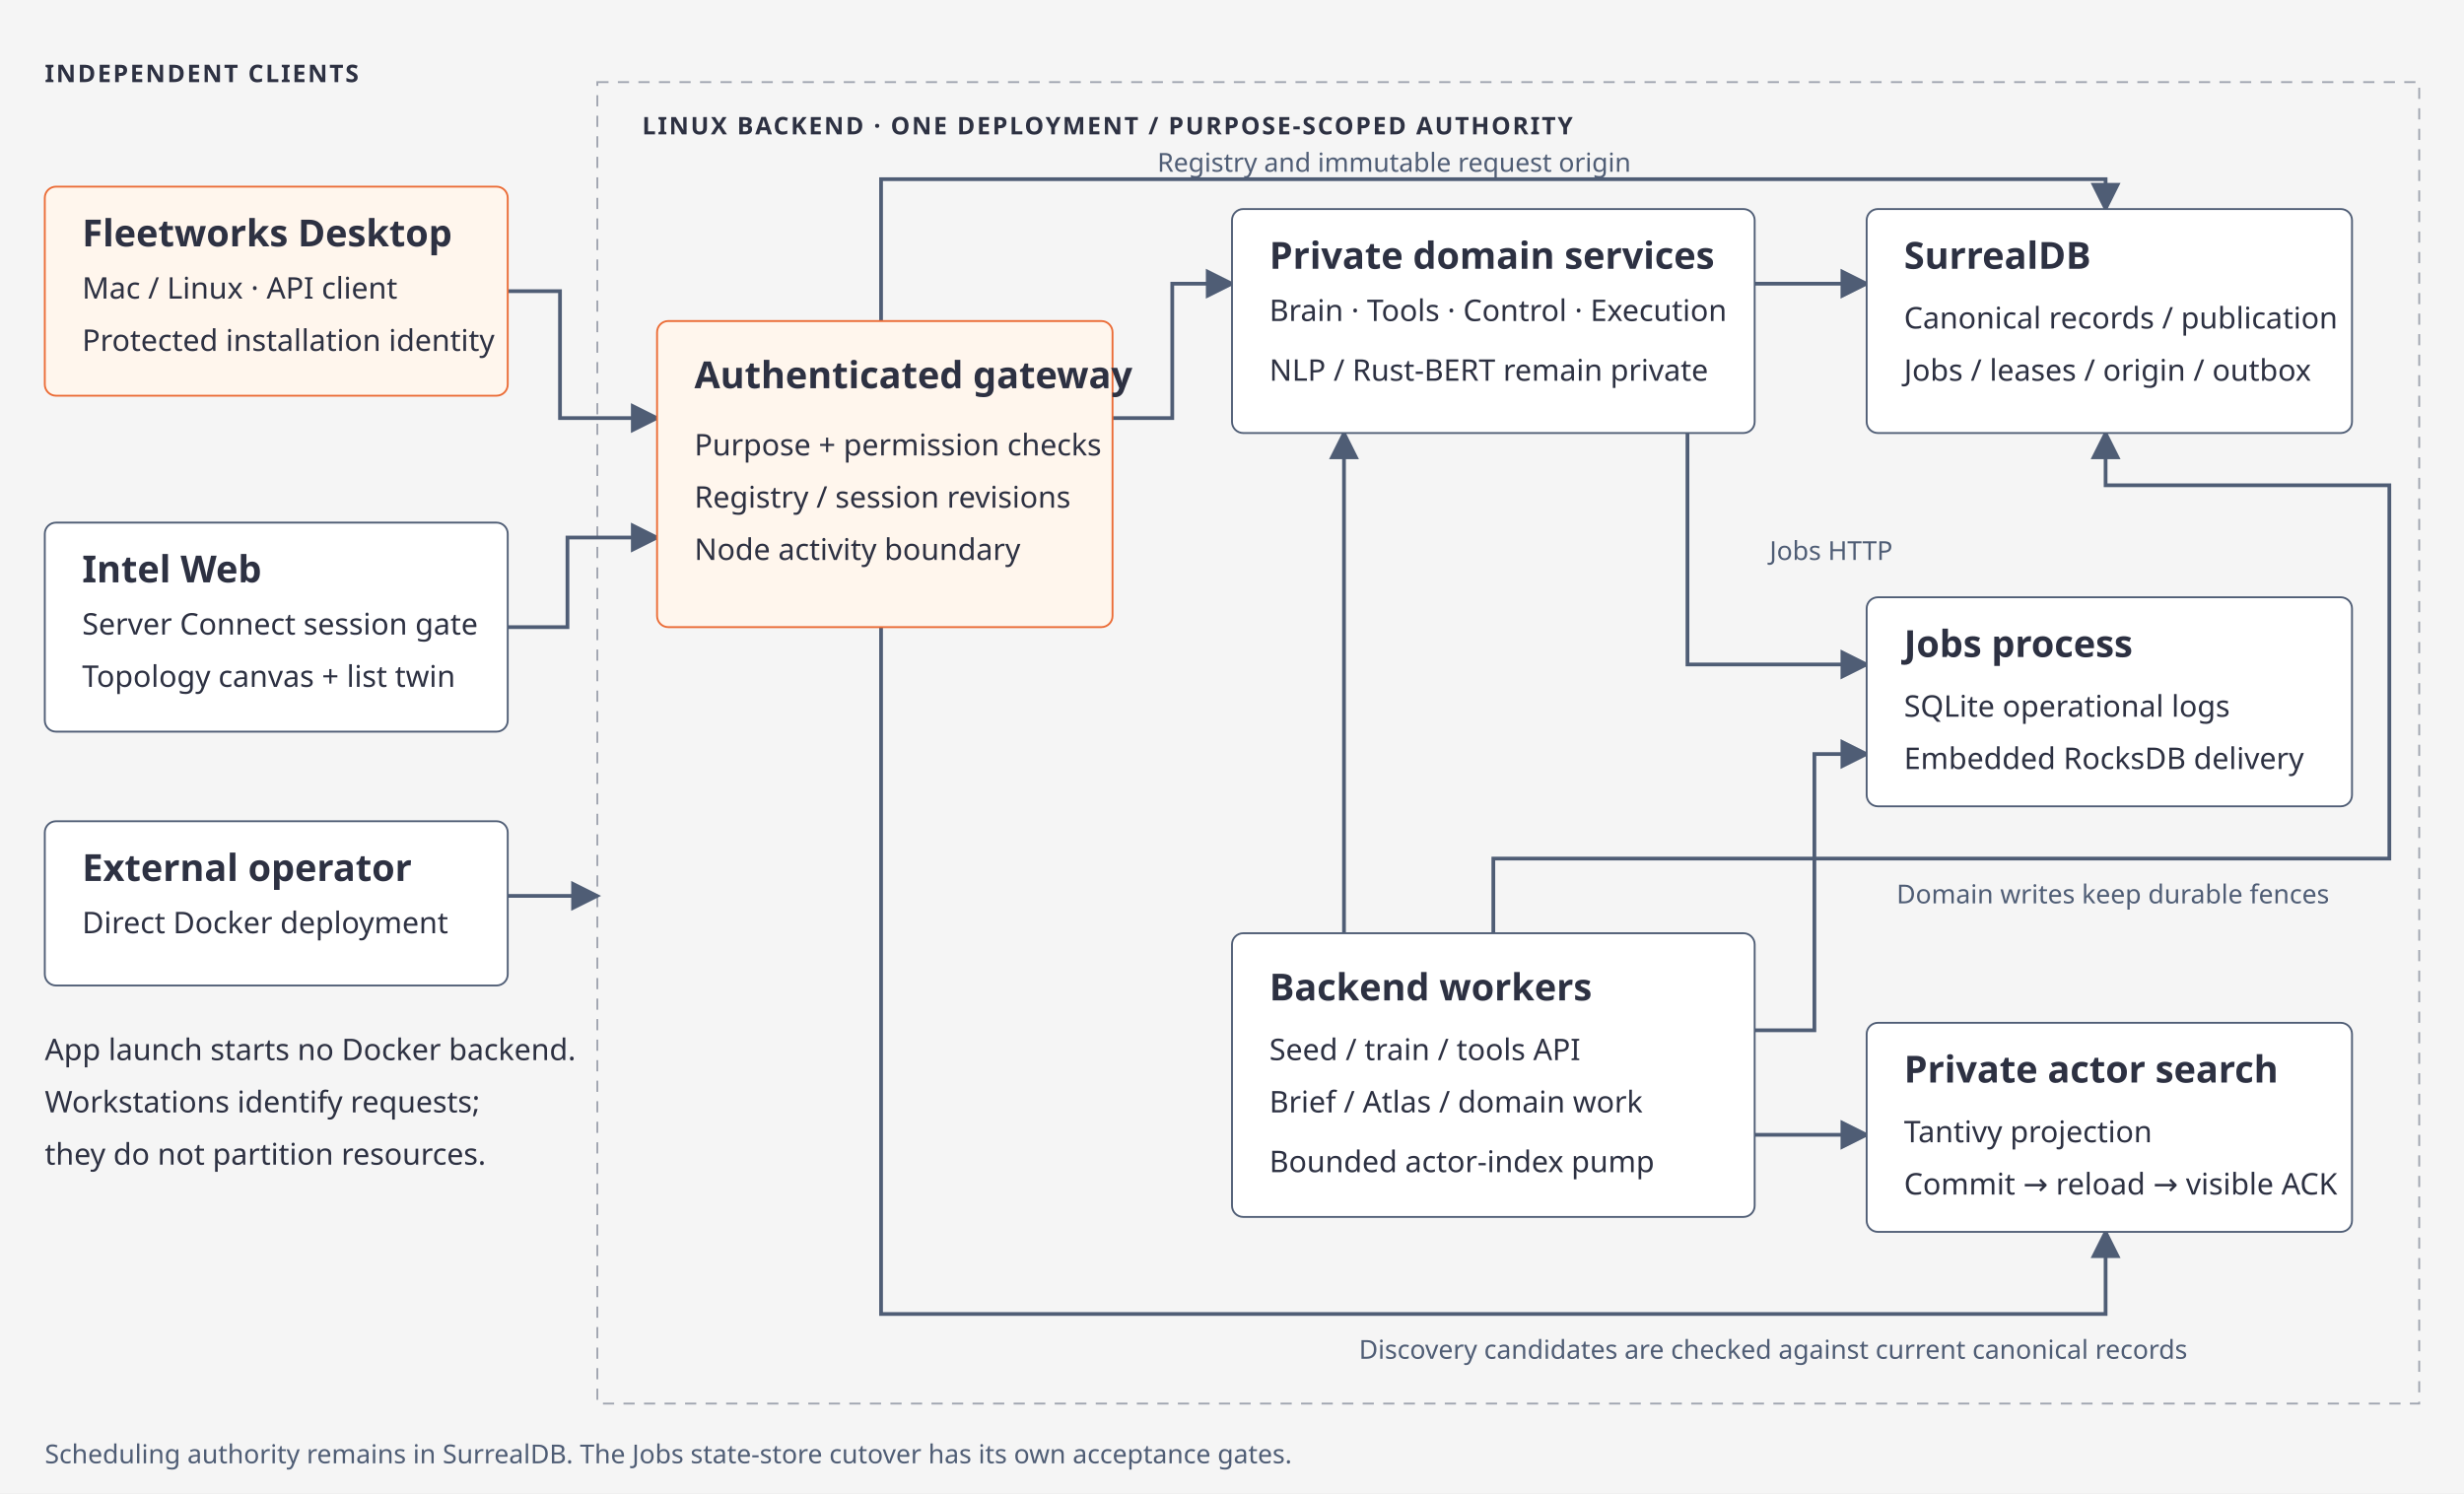
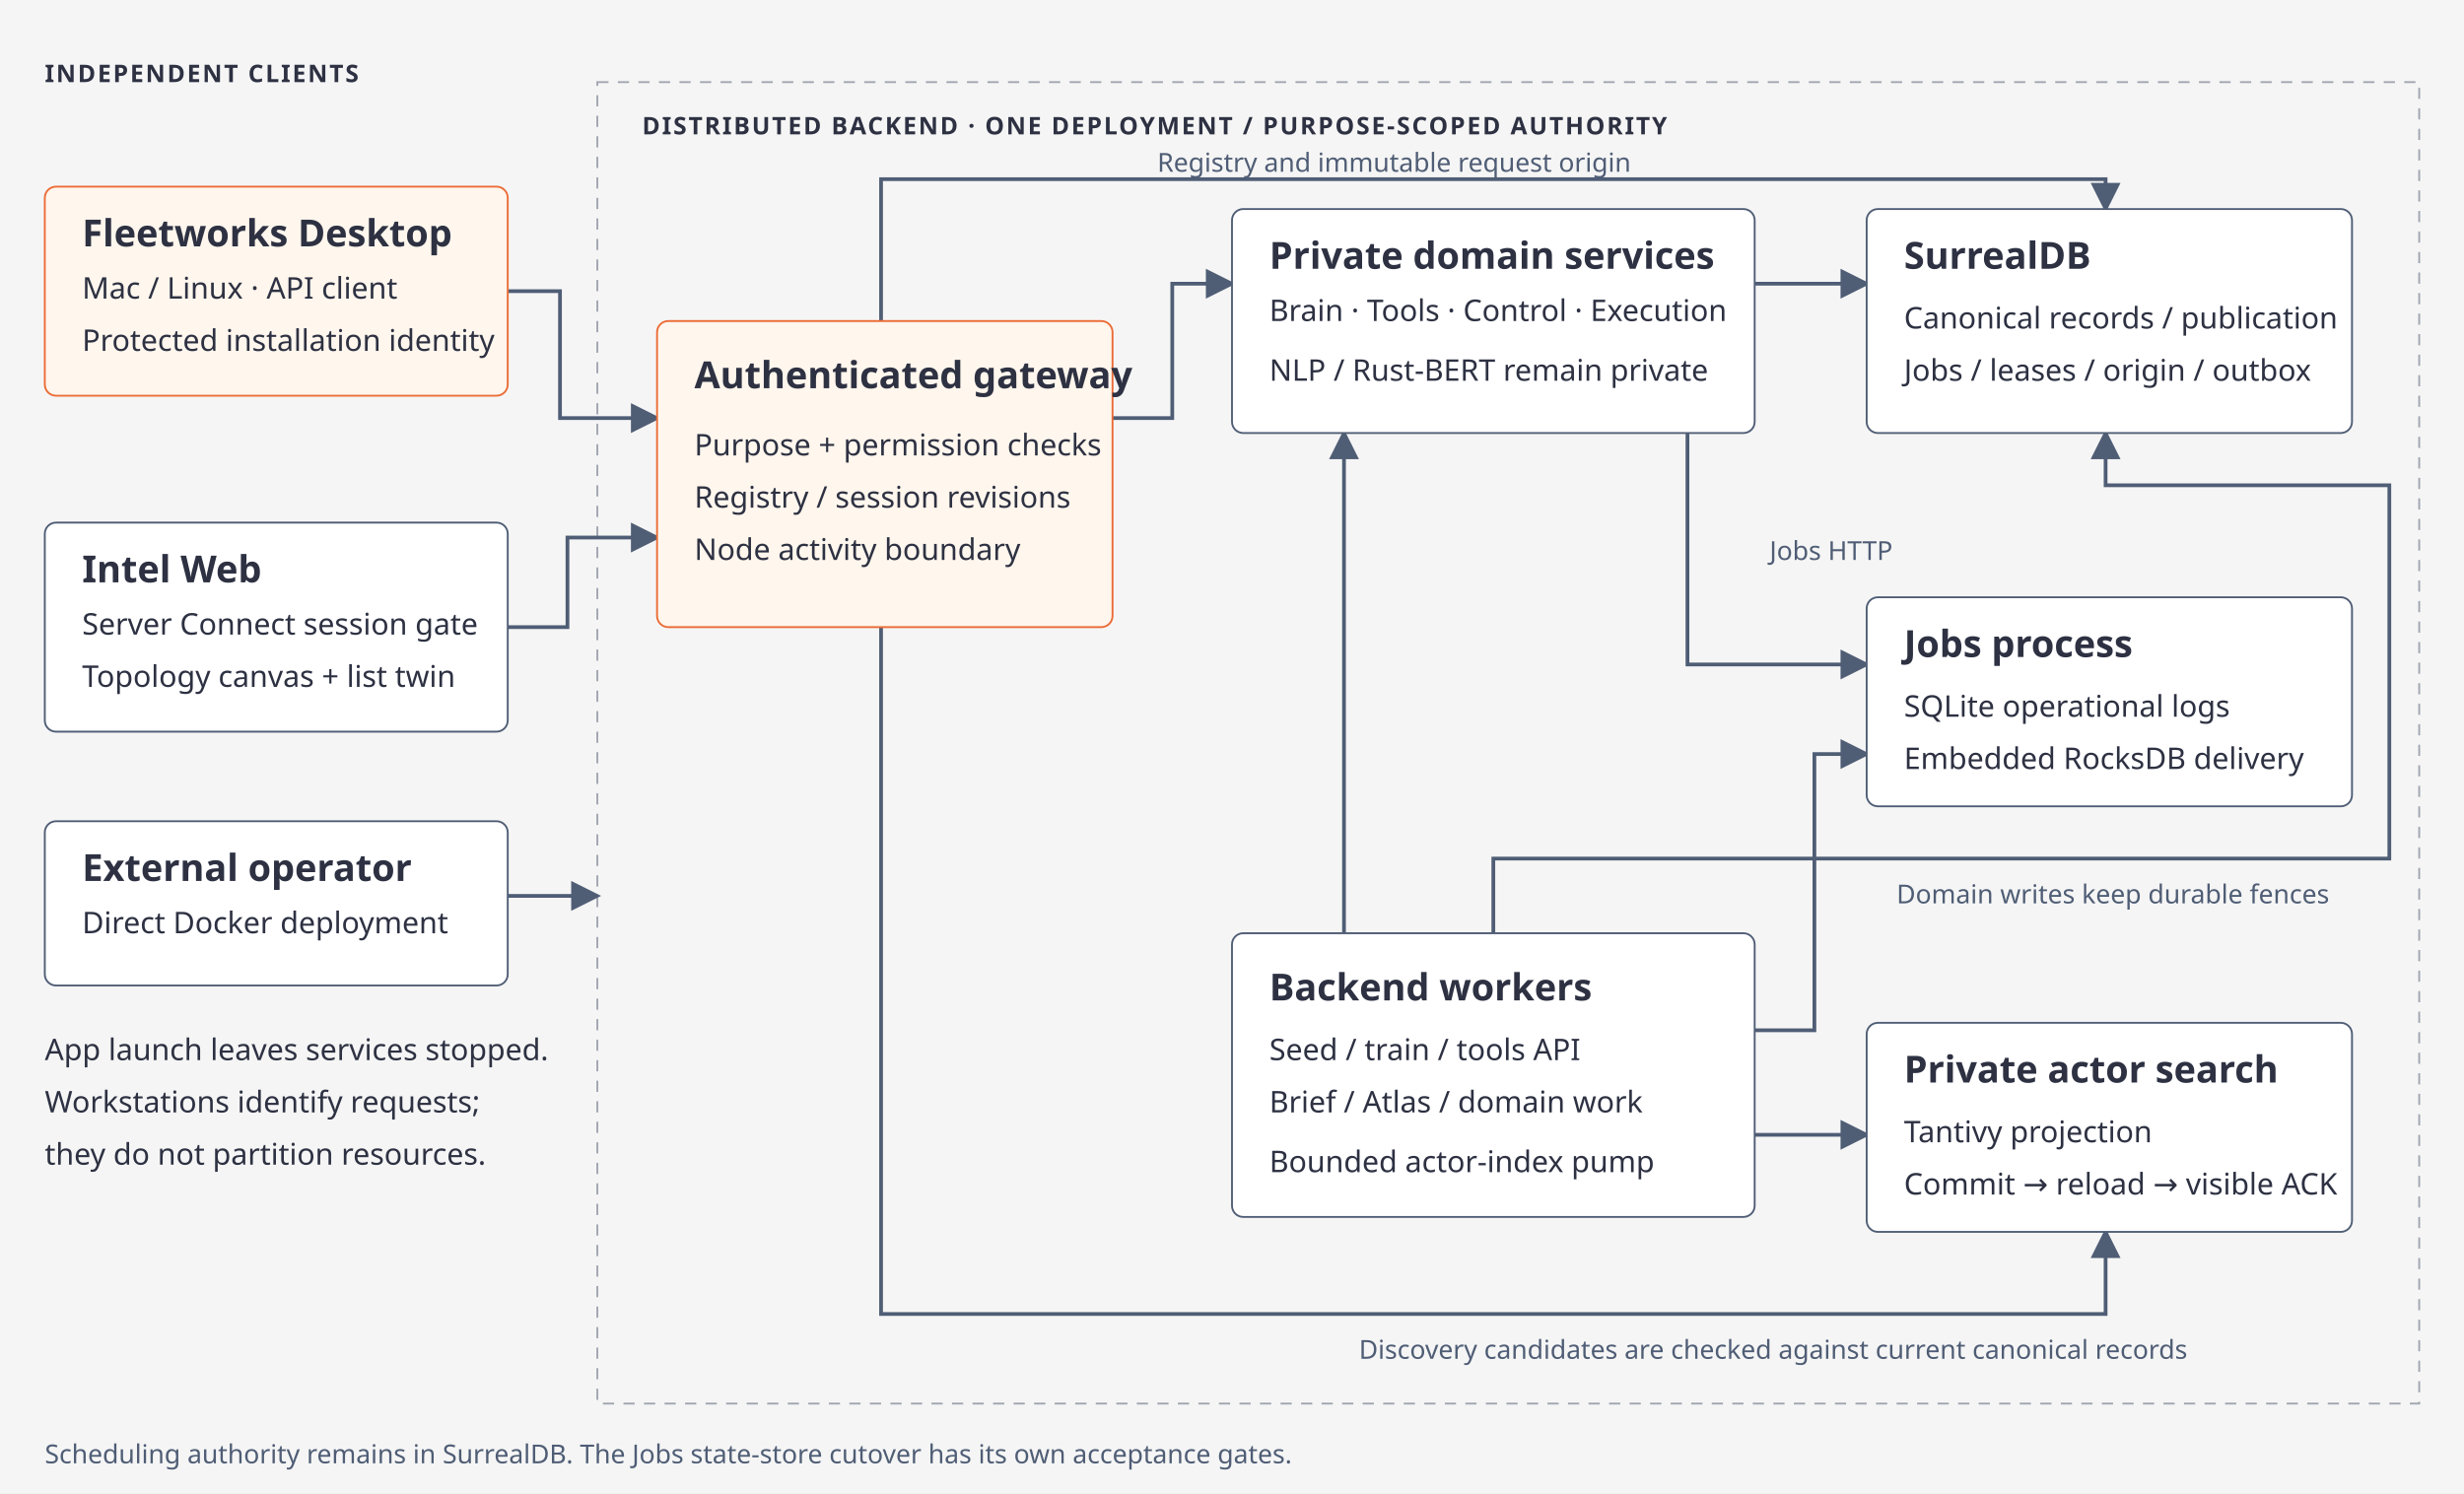
<svg xmlns="http://www.w3.org/2000/svg" viewBox="0 0 1320 800" role="img" aria-labelledby="fleetworks-title fleetworks-desc">
  <defs>
    <marker id="fleetworks-arrow" markerWidth="8" markerHeight="8" refX="7" refY="4" orient="auto">
      <path d="M0 0L8 4L0 8Z" fill="#4f5d75" />
    </marker>
  </defs>
  <style>text{font-family:Geist,system-ui,sans-serif;fill:#2d3142}.label{font-size:20px;font-weight:600}.note{font-size:16px}.zone{font-size:13px;font-weight:600;letter-spacing:1px}.node{fill:#fff;stroke:#4f5d75}.accent{fill:#fff6ed;stroke:#eb6c36}.edge{fill:none;stroke:#4f5d75;stroke-width:2;marker-end:url(#fleetworks-arrow)}.minor{fill:#4f5d75;font-size:14px}</style>
  <rect width="1320" height="800" fill="#f5f5f5" />
  <path d="M320 44H1296V752H320Z" fill="none" stroke="#a0a5b0" stroke-dasharray="6 5" />
  <text x="24" y="44" class="zone">INDEPENDENT CLIENTS</text>
-   <text x="344" y="72" class="zone">LINUX BACKEND · ONE DEPLOYMENT / PURPOSE-SCOPED AUTHORITY</text>
+   <text x="344" y="72" class="zone">DISTRIBUTED BACKEND · ONE DEPLOYMENT / PURPOSE-SCOPED AUTHORITY</text>
  <path d="M272 156H300V224H352" class="edge" />
  <path d="M272 336H304V288H352" class="edge" />
  <path d="M596 224H628V152H660" class="edge" />
  <path d="M940 152H1000" class="edge" />
  <path d="M472 172V96H1128V112" class="edge" />
  <path d="M800 500V460H1280V260H1128V232" class="edge" />
  <path d="M940 552H972V404H1000" class="edge" />
  <path d="M904 232V356H1000" class="edge" />
  <path d="M472 336V704H1128V660" class="edge" />
  <path d="M940 608H1000" class="edge" />
  <path d="M720 500V232" class="edge" />
  <path d="M272 480H320" class="edge" />
  <rect x="24" y="100" width="248" height="112" rx="6" class="accent" />
  <text x="44" y="132" class="label">Fleetworks Desktop</text>
  <text x="44" y="160" class="note">Mac / Linux · API client</text>
  <text x="44" y="188" class="note">Protected installation identity</text>
  <rect x="24" y="280" width="248" height="112" rx="6" class="node" />
  <text x="44" y="312" class="label">Intel Web</text>
  <text x="44" y="340" class="note">Server Connect session gate</text>
  <text x="44" y="368" class="note">Topology canvas + list twin</text>
  <rect x="24" y="440" width="248" height="88" rx="6" class="node" />
  <text x="44" y="472" class="label">External operator</text>
  <text x="44" y="500" class="note">Direct Docker deployment</text>
-   <text x="24" y="568" class="note">App launch starts no Docker backend.</text>
+   <text x="24" y="568" class="note">App launch leaves services stopped.</text>
  <text x="24" y="596" class="note">Workstations identify requests;</text>
  <text x="24" y="624" class="note">they do not partition resources.</text>
  <rect x="352" y="172" width="244" height="164" rx="6" class="accent" />
  <text x="372" y="208" class="label">Authenticated gateway</text>
  <text x="372" y="244" class="note">Purpose + permission checks</text>
  <text x="372" y="272" class="note">Registry / session revisions</text>
  <text x="372" y="300" class="note">Node activity boundary</text>
  <text x="620" y="92" class="minor">Registry and immutable request origin</text>
  <rect x="660" y="112" width="280" height="120" rx="6" class="node" />
  <text x="680" y="144" class="label">Private domain services</text>
  <text x="680" y="172" class="note">Brain · Tools · Control · Execution</text>
  <text x="680" y="204" class="note">NLP / Rust-BERT remain private</text>
  <rect x="1000" y="112" width="260" height="120" rx="6" class="node" />
  <text x="1020" y="144" class="label">SurrealDB</text>
  <text x="1020" y="176" class="note">Canonical records / publication</text>
  <text x="1020" y="204" class="note">Jobs / leases / origin / outbox</text>
  <rect x="1000" y="320" width="260" height="112" rx="6" class="node" />
  <text x="1020" y="352" class="label">Jobs process</text>
  <text x="1020" y="384" class="note">SQLite operational logs</text>
  <text x="1020" y="412" class="note">Embedded RocksDB delivery</text>
  <text x="948" y="300" class="minor">Jobs HTTP</text>
  <text x="1016" y="484" class="minor">Domain writes keep durable fences</text>
  <rect x="660" y="500" width="280" height="152" rx="6" class="node" />
  <text x="680" y="536" class="label">Backend workers</text>
  <text x="680" y="568" class="note">Seed / train / tools API</text>
  <text x="680" y="596" class="note">Brief / Atlas / domain work</text>
  <text x="680" y="628" class="note">Bounded actor-index pump</text>
  <rect x="1000" y="548" width="260" height="112" rx="6" class="node" />
  <text x="1020" y="580" class="label">Private actor search</text>
  <text x="1020" y="612" class="note">Tantivy projection</text>
  <text x="1020" y="640" class="note">Commit → reload → visible ACK</text>
  <text x="728" y="728" class="minor">Discovery candidates are checked against current canonical records</text>
  <text x="24" y="784" class="minor">Scheduling authority remains in SurrealDB. The Jobs state-store cutover has its own acceptance gates.</text>
</svg>
